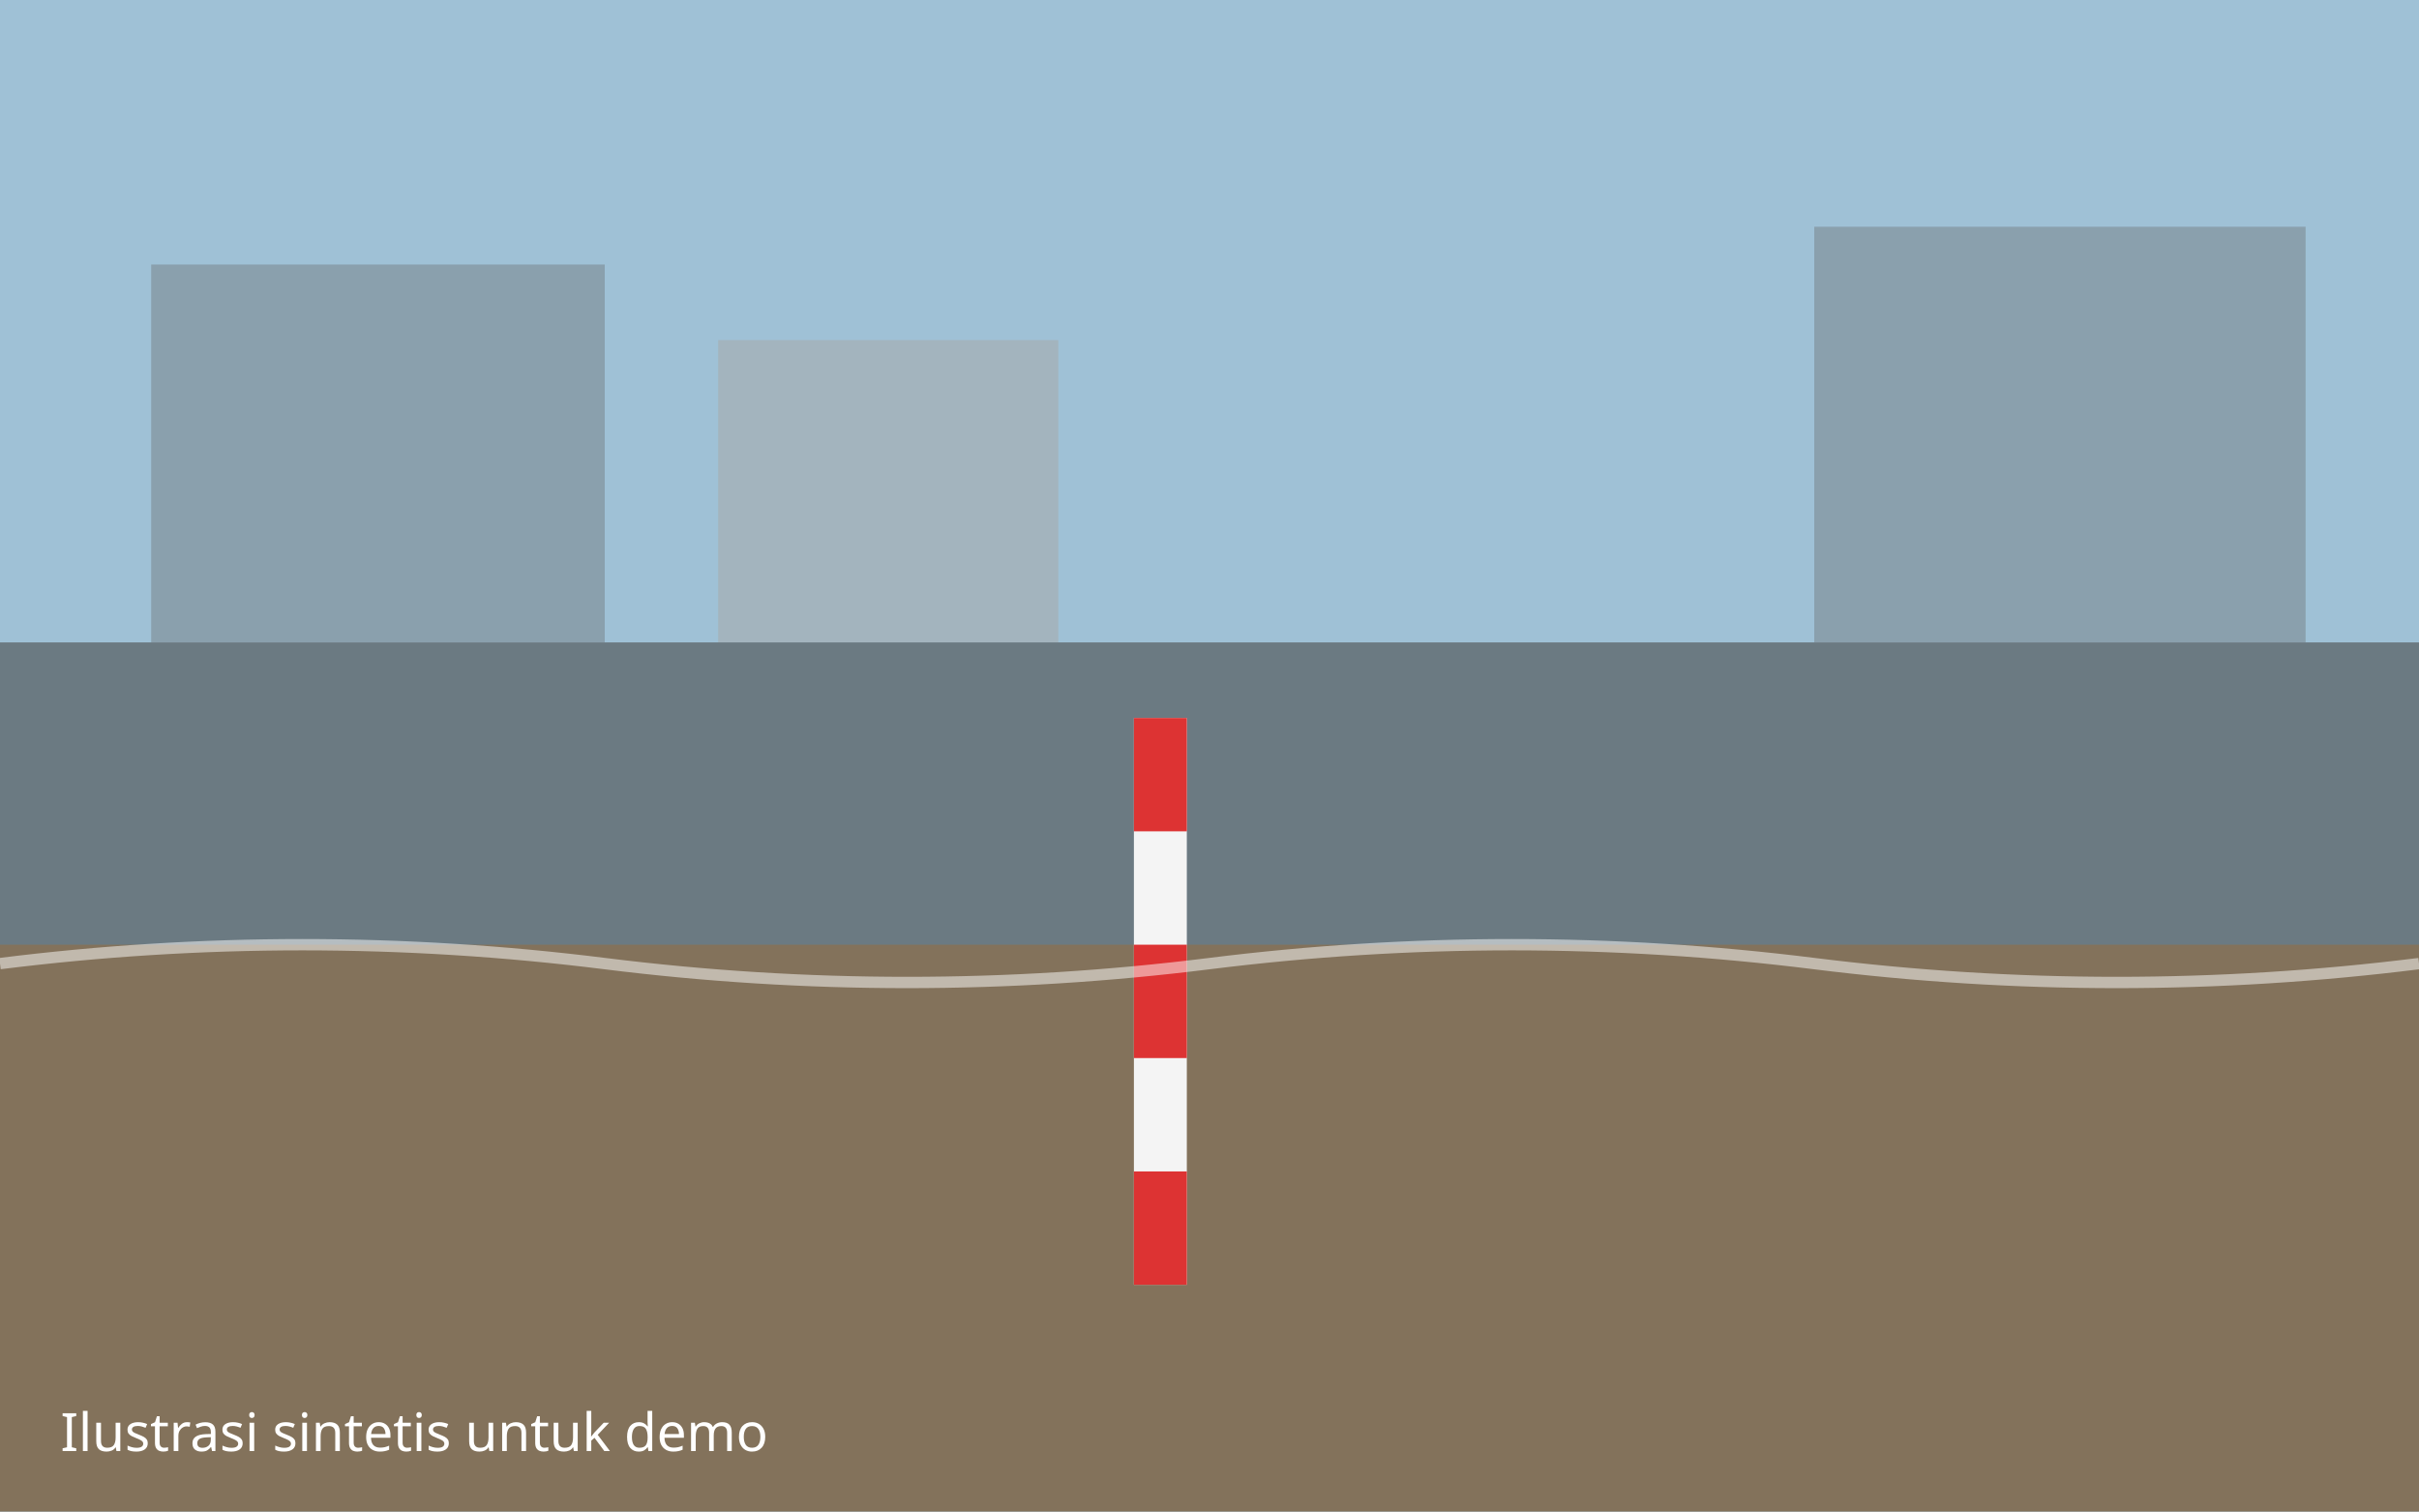
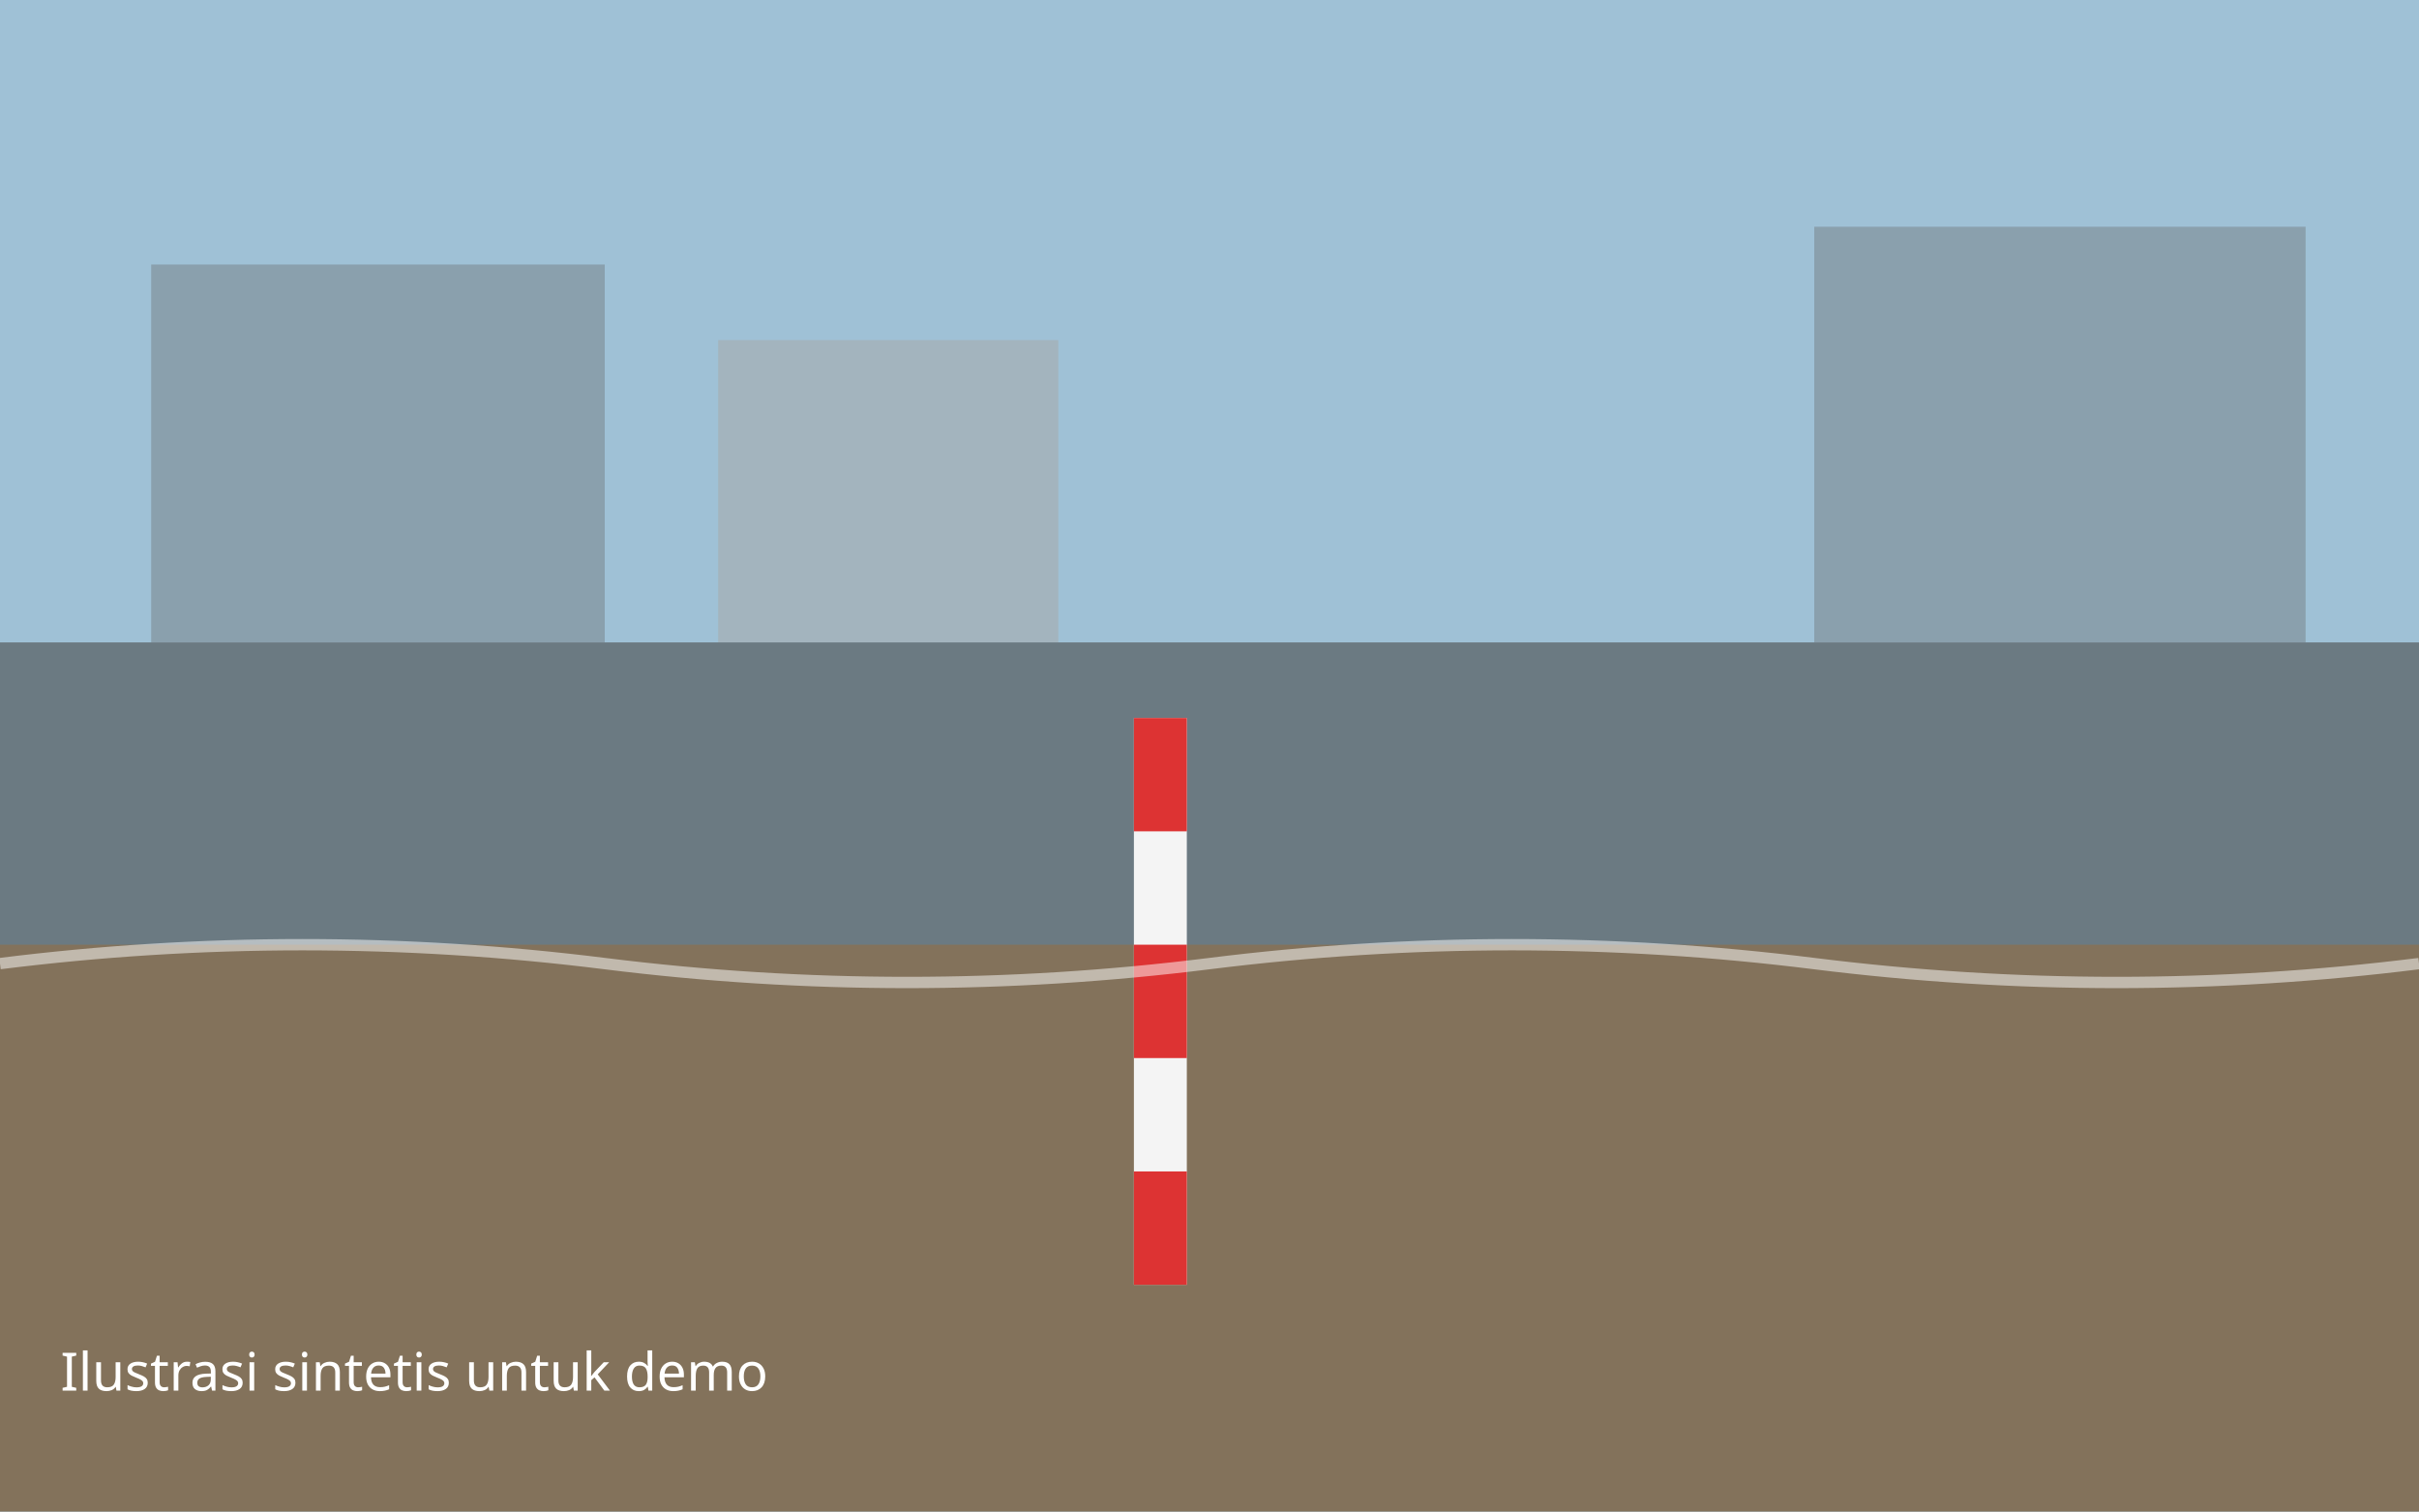
<svg xmlns="http://www.w3.org/2000/svg" viewBox="0 0 640 400" role="img" aria-label="Ilustrasi sintetis jalan tergenang dengan tiang pembanding">
  <rect width="640" height="400" fill="#cfe3ee" />
  <rect y="0" width="640" height="170" fill="#9fc1d6" />
  <rect x="40" y="70" width="120" height="100" fill="#8aa0ad" />
  <rect x="190" y="90" width="90" height="80" fill="#a3b4be" />
  <rect x="480" y="60" width="130" height="110" fill="#8aa0ad" />
  <rect y="170" width="640" height="230" fill="#6b7a82" />
  <rect y="250" width="640" height="150" fill="#8b6f4e" opacity=".75" />
  <rect x="300" y="190" width="14" height="150" fill="#f4f4f4" />
  <rect x="300" y="190" width="14" height="30" fill="#d33" />
  <rect x="300" y="250" width="14" height="30" fill="#d33" />
  <rect x="300" y="310" width="14" height="30" fill="#d33" />
  <path d="M0 255 Q80 245 160 255 T320 255 T480 255 T640 255" stroke="#fff" stroke-opacity=".5" fill="none" stroke-width="3" />
-   <text x="16" y="384" font-family="sans-serif" font-size="14" fill="#fff">Ilustrasi sintetis untuk demo</text>
+   <text x="16" y="368" font-family="sans-serif" font-size="14" fill="#fff">Ilustrasi sintetis untuk demo</text>
</svg>
